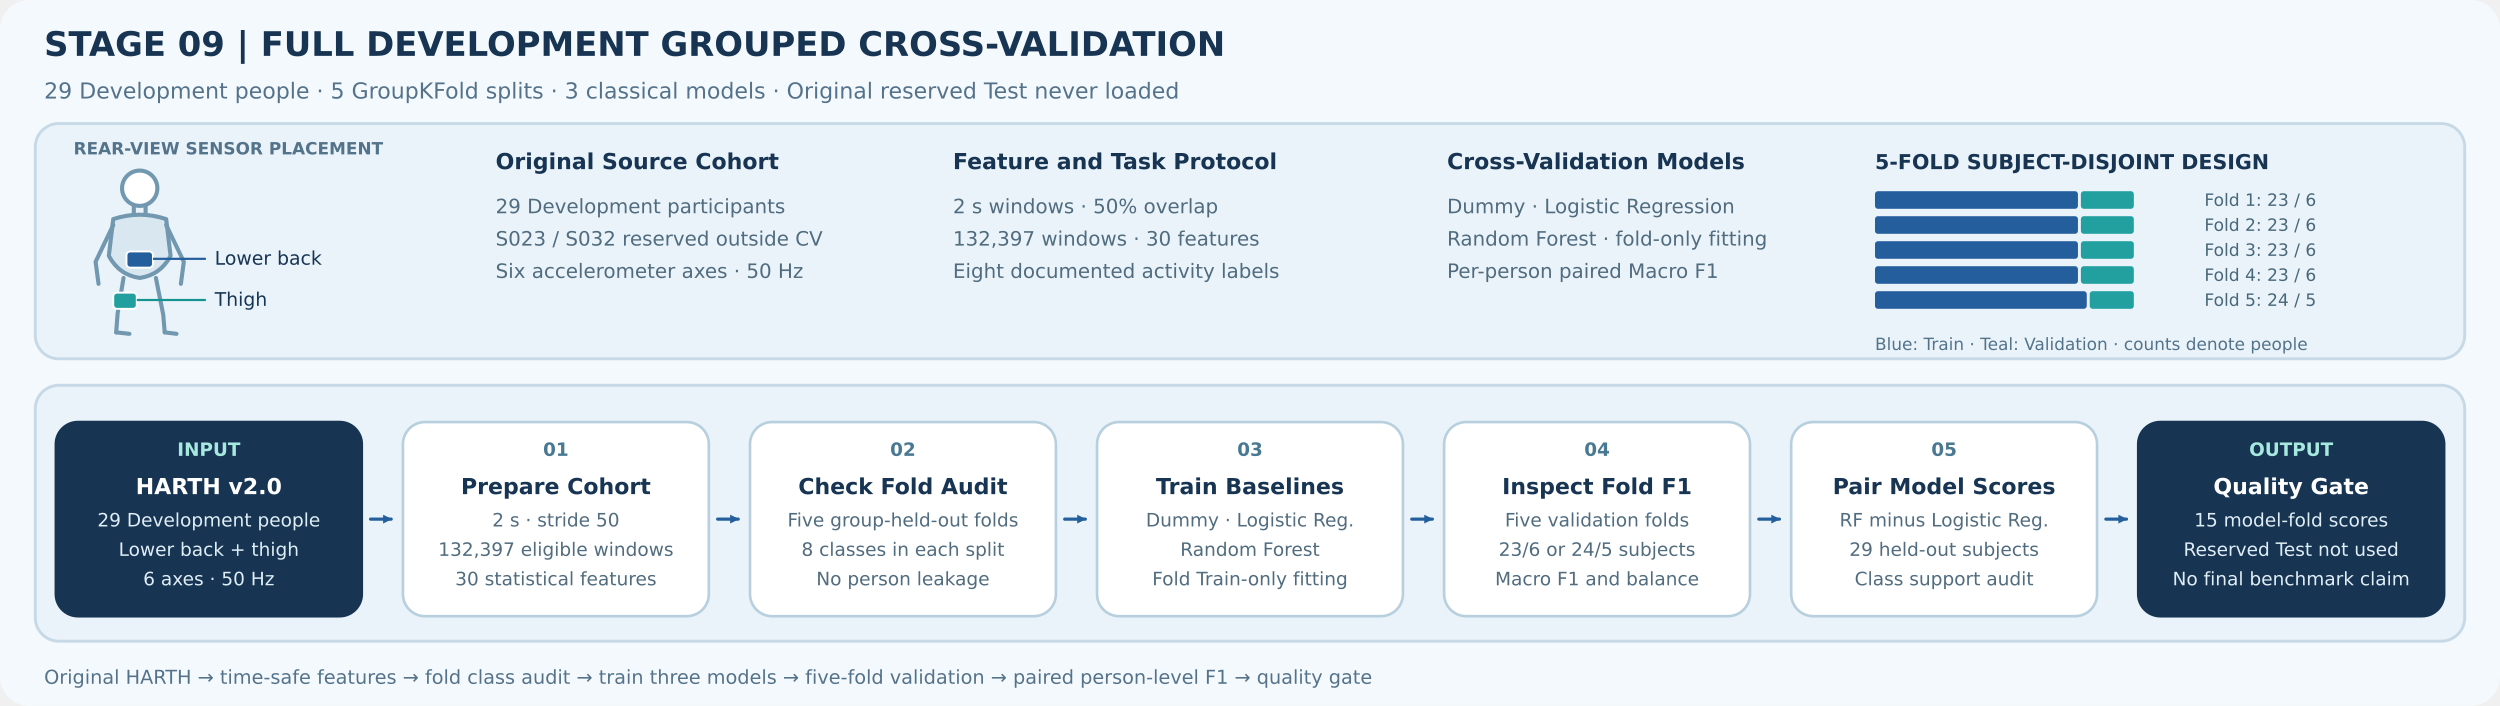
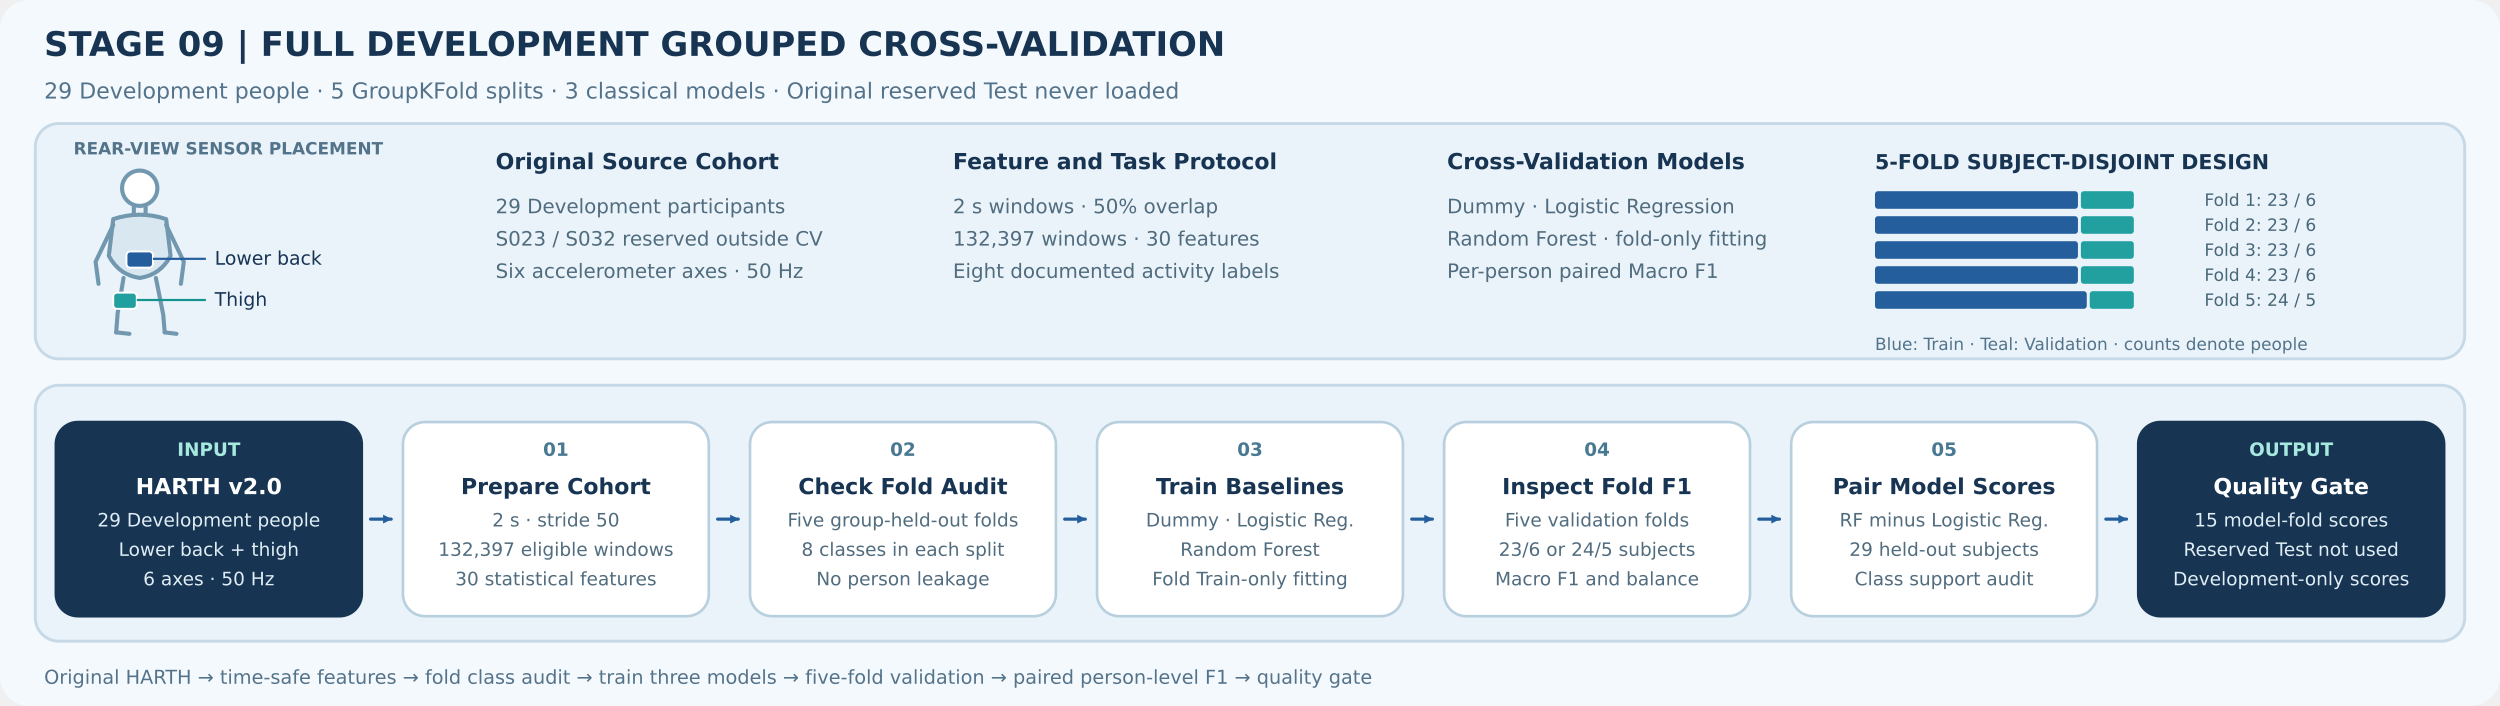
<svg xmlns="http://www.w3.org/2000/svg" width="1700" height="480" viewBox="0 0 1700 480" role="img" aria-labelledby="title desc">
  <defs>
    <marker id="small-arrow" markerUnits="userSpaceOnUse" markerWidth="6" markerHeight="6" refX="5.5" refY="3" orient="auto">
      <path d="M0 0 L6 3 L0 6 Z" fill="#245E9D" />
    </marker>
  </defs>
  <rect width="1700" height="480" rx="20" fill="#F4F9FD" />
  <g font-family="DejaVu Sans, Arial, sans-serif">
    <text x="30" y="38" font-size="23" font-weight="700" fill="#173453">STAGE 09 | FULL DEVELOPMENT GROUPED CROSS-VALIDATION</text>
    <text x="30" y="67" font-size="15" fill="#54738A">29 Development people · 5 GroupKFold splits · 3 classical models · Original reserved Test never loaded</text>
    <rect x="24" y="84" width="1652" height="160" rx="16" fill="#EAF3FA" stroke="#C7D9E6" stroke-width="2" />
    <rect x="24" y="262" width="1652" height="174" rx="16" fill="#EAF3FA" stroke="#C7D9E6" stroke-width="2" />
    <g aria-label="Professional rear-view lower-back and thigh accelerometer schematic, fully enclosed">
      <text x="50" y="105" font-size="11.5" font-weight="700" fill="#53738A">REAR-VIEW SENSOR PLACEMENT</text>
      <g stroke="#7298B0" stroke-width="2.8" stroke-linecap="round" stroke-linejoin="round">
        <circle cx="95" cy="128" r="12" fill="#FFFFFF" />
        <path d="M91 140 L91 147 M99 140 L99 147" fill="none" />
        <path d="M77 149 Q95 143 113 149 L116 174 Q109 187 95 189 Q81 187 74 174 Z" fill="#D9E7F1" />
        <path d="M77 153 L65 178 L67 193 M113 153 L125 178 L123 193" fill="none" />
        <path d="M84 189 L80 213 L79 226 M106 189 L111 214 L112 226" fill="none" />
        <path d="M79 226 L88 227 M112 226 L120 227" fill="none" />
      </g>
      <rect x="86" y="171" width="18" height="11" rx="2.5" fill="#245E9D" stroke="#FFFFFF" stroke-width="1.3" />
      <rect x="77" y="199" width="16" height="11" rx="2.5" fill="#22A0A0" stroke="#FFFFFF" stroke-width="1.3" />
      <path d="M104 176 H140" stroke="#245E9D" stroke-width="1.5" />
      <text x="146" y="180" font-size="12.8" fill="#173453">Lower back</text>
      <path d="M93 204 H140" stroke="#15938F" stroke-width="1.5" />
      <text x="146" y="208" font-size="12.8" fill="#173453">Thigh</text>
    </g>
    <g>
      <text x="337" y="115" font-size="15" font-weight="700" fill="#173453">Original Source Cohort</text>
      <text x="337" y="145" font-size="13.5" fill="#506C7E">29 Development participants</text>
      <text x="337" y="167" font-size="13.5" fill="#506C7E">S023 / S032 reserved outside CV</text>
      <text x="337" y="189" font-size="13.5" fill="#506C7E">Six accelerometer axes · 50 Hz</text>
    </g>
    <g>
      <text x="648" y="115" font-size="15" font-weight="700" fill="#173453">Feature and Task Protocol</text>
      <text x="648" y="145" font-size="13.5" fill="#506C7E">2 s windows · 50% overlap</text>
      <text x="648" y="167" font-size="13.5" fill="#506C7E">132,397 windows · 30 features</text>
      <text x="648" y="189" font-size="13.5" fill="#506C7E">Eight documented activity labels</text>
    </g>
    <g>
      <text x="984" y="115" font-size="15" font-weight="700" fill="#173453">Cross-Validation Models</text>
      <text x="984" y="145" font-size="13.5" fill="#506C7E">Dummy · Logistic Regression</text>
      <text x="984" y="167" font-size="13.5" fill="#506C7E">Random Forest · fold-only fitting</text>
      <text x="984" y="189" font-size="13.5" fill="#506C7E">Per-person paired Macro F1</text>
    </g>
    <g aria-label="Five actual group-held-out fold participant counts">
      <text x="1275" y="115" font-size="14" font-weight="700" fill="#173453">5-FOLD SUBJECT-DISJOINT DESIGN</text>
      <g aria-label="Fold 1: 23 training subjects and 6 validation subjects">
        <rect x="1275" y="130" width="138" height="12" rx="2" fill="#245E9D" />
        <rect x="1415" y="130" width="36" height="12" rx="2" fill="#22A0A0" />
        <text x="1499" y="140" font-size="11.6" fill="#486779">Fold 1: 23 / 6</text>
      </g>
      <g aria-label="Fold 2: 23 training subjects and 6 validation subjects">
        <rect x="1275" y="147" width="138" height="12" rx="2" fill="#245E9D" />
        <rect x="1415" y="147" width="36" height="12" rx="2" fill="#22A0A0" />
        <text x="1499" y="157" font-size="11.6" fill="#486779">Fold 2: 23 / 6</text>
      </g>
      <g aria-label="Fold 3: 23 training subjects and 6 validation subjects">
        <rect x="1275" y="164" width="138" height="12" rx="2" fill="#245E9D" />
        <rect x="1415" y="164" width="36" height="12" rx="2" fill="#22A0A0" />
        <text x="1499" y="174" font-size="11.6" fill="#486779">Fold 3: 23 / 6</text>
      </g>
      <g aria-label="Fold 4: 23 training subjects and 6 validation subjects">
        <rect x="1275" y="181" width="138" height="12" rx="2" fill="#245E9D" />
        <rect x="1415" y="181" width="36" height="12" rx="2" fill="#22A0A0" />
        <text x="1499" y="191" font-size="11.6" fill="#486779">Fold 4: 23 / 6</text>
      </g>
      <g aria-label="Fold 5: 24 training subjects and 5 validation subjects">
        <rect x="1275" y="198" width="144" height="12" rx="2" fill="#245E9D" />
        <rect x="1421" y="198" width="30" height="12" rx="2" fill="#22A0A0" />
        <text x="1499" y="208" font-size="11.6" fill="#486779">Fold 5: 24 / 5</text>
      </g>
      <text x="1275" y="238" font-size="11.5" fill="#53738A">Blue: Train · Teal: Validation · counts denote people</text>
    </g>
    <g aria-label="Six uniform miniature right-facing connectors">
      <path d="M252 353 H266" fill="none" stroke="#245E9D" stroke-width="2.2" stroke-linecap="round" marker-end="url(#small-arrow)" />
      <path d="M488 353 H502" fill="none" stroke="#245E9D" stroke-width="2.2" stroke-linecap="round" marker-end="url(#small-arrow)" />
      <path d="M724 353 H738" fill="none" stroke="#245E9D" stroke-width="2.2" stroke-linecap="round" marker-end="url(#small-arrow)" />
      <path d="M960 353 H974" fill="none" stroke="#245E9D" stroke-width="2.2" stroke-linecap="round" marker-end="url(#small-arrow)" />
      <path d="M1196 353 H1210" fill="none" stroke="#245E9D" stroke-width="2.2" stroke-linecap="round" marker-end="url(#small-arrow)" />
      <path d="M1432 353 H1446" fill="none" stroke="#245E9D" stroke-width="2.2" stroke-linecap="round" marker-end="url(#small-arrow)" />
    </g>
    <g aria-label="Seven scientific source-to-results process blocks">
      <g class="process-block">
        <rect x="38" y="287" width="208" height="132" rx="15" fill="#173453" stroke="#173453" stroke-width="1.8" />
        <text x="142" y="310" text-anchor="middle" font-size="12.5" font-weight="700" fill="#A7E9DF">INPUT</text>
        <text x="142" y="336" text-anchor="middle" font-size="15" font-weight="700" fill="#FFFFFF">HARTH v2.0</text>
        <text x="142" y="358" text-anchor="middle" font-size="12.6" fill="#DFEDF4">29 Development people</text>
        <text x="142" y="378" text-anchor="middle" font-size="12.6" fill="#DFEDF4">Lower back + thigh</text>
        <text x="142" y="398" text-anchor="middle" font-size="12.6" fill="#DFEDF4">6 axes · 50 Hz</text>
      </g>
      <g class="process-block">
        <rect x="274" y="287" width="208" height="132" rx="15" fill="#FFFFFF" stroke="#B8CFDE" stroke-width="1.8" />
        <text x="378" y="310" text-anchor="middle" font-size="12.5" font-weight="700" fill="#497992">01</text>
        <text x="378" y="336" text-anchor="middle" font-size="15" font-weight="700" fill="#173453">Prepare Cohort</text>
        <text x="378" y="358" text-anchor="middle" font-size="12.6" fill="#506C7E">2 s · stride 50</text>
        <text x="378" y="378" text-anchor="middle" font-size="12.6" fill="#506C7E">132,397 eligible windows</text>
        <text x="378" y="398" text-anchor="middle" font-size="12.6" fill="#506C7E">30 statistical features</text>
      </g>
      <g class="process-block">
        <rect x="510" y="287" width="208" height="132" rx="15" fill="#FFFFFF" stroke="#B8CFDE" stroke-width="1.8" />
        <text x="614" y="310" text-anchor="middle" font-size="12.5" font-weight="700" fill="#497992">02</text>
        <text x="614" y="336" text-anchor="middle" font-size="15" font-weight="700" fill="#173453">Check Fold Audit</text>
        <text x="614" y="358" text-anchor="middle" font-size="12.6" fill="#506C7E">Five group-held-out folds</text>
        <text x="614" y="378" text-anchor="middle" font-size="12.6" fill="#506C7E">8 classes in each split</text>
        <text x="614" y="398" text-anchor="middle" font-size="12.6" fill="#506C7E">No person leakage</text>
      </g>
      <g class="process-block">
        <rect x="746" y="287" width="208" height="132" rx="15" fill="#FFFFFF" stroke="#B8CFDE" stroke-width="1.8" />
        <text x="850" y="310" text-anchor="middle" font-size="12.5" font-weight="700" fill="#497992">03</text>
        <text x="850" y="336" text-anchor="middle" font-size="15" font-weight="700" fill="#173453">Train Baselines</text>
        <text x="850" y="358" text-anchor="middle" font-size="12.6" fill="#506C7E">Dummy · Logistic Reg.</text>
        <text x="850" y="378" text-anchor="middle" font-size="12.6" fill="#506C7E">Random Forest</text>
        <text x="850" y="398" text-anchor="middle" font-size="12.6" fill="#506C7E">Fold Train-only fitting</text>
      </g>
      <g class="process-block">
        <rect x="982" y="287" width="208" height="132" rx="15" fill="#FFFFFF" stroke="#B8CFDE" stroke-width="1.8" />
        <text x="1086" y="310" text-anchor="middle" font-size="12.5" font-weight="700" fill="#497992">04</text>
        <text x="1086" y="336" text-anchor="middle" font-size="15" font-weight="700" fill="#173453">Inspect Fold F1</text>
        <text x="1086" y="358" text-anchor="middle" font-size="12.6" fill="#506C7E">Five validation folds</text>
        <text x="1086" y="378" text-anchor="middle" font-size="12.6" fill="#506C7E">23/6 or 24/5 subjects</text>
        <text x="1086" y="398" text-anchor="middle" font-size="12.6" fill="#506C7E">Macro F1 and balance</text>
      </g>
      <g class="process-block">
        <rect x="1218" y="287" width="208" height="132" rx="15" fill="#FFFFFF" stroke="#B8CFDE" stroke-width="1.8" />
        <text x="1322" y="310" text-anchor="middle" font-size="12.5" font-weight="700" fill="#497992">05</text>
        <text x="1322" y="336" text-anchor="middle" font-size="15" font-weight="700" fill="#173453">Pair Model Scores</text>
        <text x="1322" y="358" text-anchor="middle" font-size="12.6" fill="#506C7E">RF minus Logistic Reg.</text>
        <text x="1322" y="378" text-anchor="middle" font-size="12.6" fill="#506C7E">29 held-out subjects</text>
        <text x="1322" y="398" text-anchor="middle" font-size="12.6" fill="#506C7E">Class support audit</text>
      </g>
      <g class="process-block">
        <rect x="1454" y="287" width="208" height="132" rx="15" fill="#173453" stroke="#173453" stroke-width="1.8" />
        <text x="1558" y="310" text-anchor="middle" font-size="12.5" font-weight="700" fill="#A7E9DF">OUTPUT</text>
        <text x="1558" y="336" text-anchor="middle" font-size="15" font-weight="700" fill="#FFFFFF">Quality Gate</text>
        <text x="1558" y="358" text-anchor="middle" font-size="12.6" fill="#DFEDF4">15 model-fold scores</text>
        <text x="1558" y="378" text-anchor="middle" font-size="12.6" fill="#DFEDF4">Reserved Test not used</text>
-         <text x="1558" y="398" text-anchor="middle" font-size="12.6" fill="#DFEDF4">No final benchmark claim</text>
+         <text x="1558" y="398" text-anchor="middle" font-size="12.6" fill="#DFEDF4">Development-only scores</text>
      </g>
    </g>
    <text x="30" y="465" font-size="13.1" fill="#54738A">Original HARTH → time-safe features → fold class audit → train three models → five-fold validation → paired person-level F1 → quality gate</text>
  </g>
</svg>
